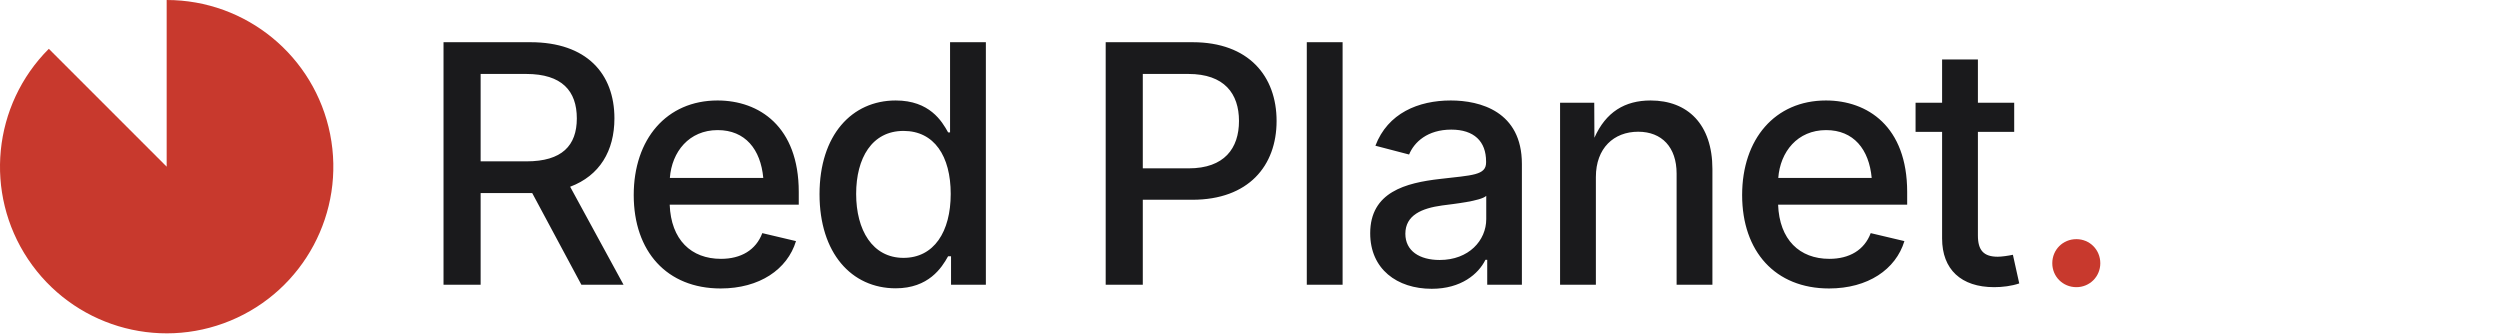
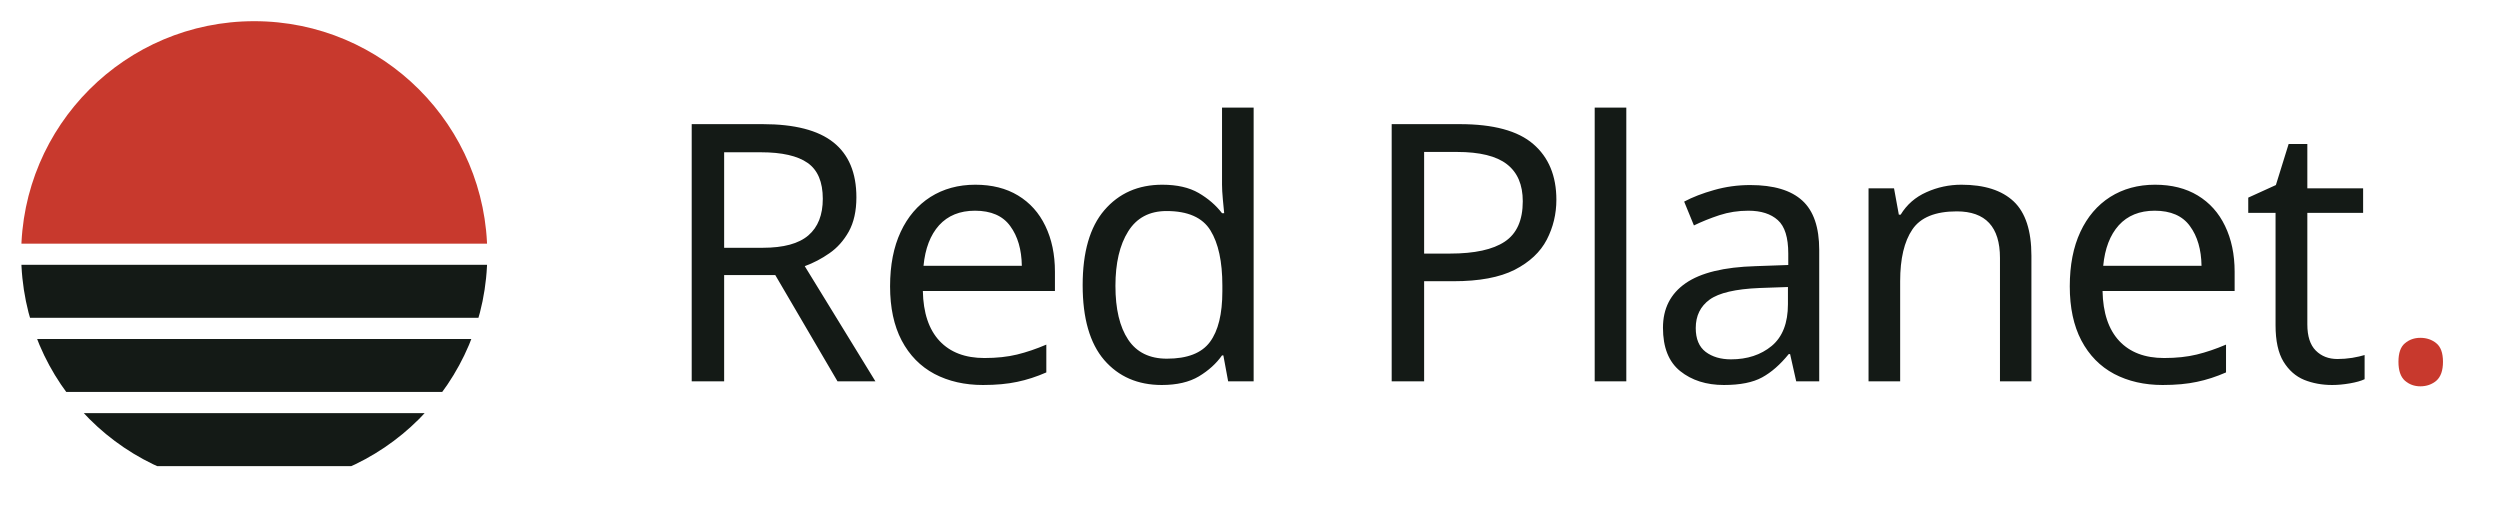
- <svg xmlns="http://www.w3.org/2000/svg" viewBox="0 0 720 96" width="720" height="96">
-   <g transform="scale(0.4)">
-     <path d="M120 0A120 120 0 1 1 35.147 35.147L120 120Z" fill="#C8392D" />
+ <svg xmlns="http://www.w3.org/2000/svg" width="236" height="48" viewBox="0 0 236 48">
+   <defs>
+     <clipPath id="disc">
+       <circle cx="24" cy="24" r="22" />
+     </clipPath>
+   </defs>
+   <g clip-path="url(#disc)">
+     <rect x="0" y="0" width="48" height="23" fill="#C8392D" />
+     <rect x="0" y="25" width="48" height="5" fill="#141A16" />
+     <rect x="0" y="32" width="48" height="5" fill="#141A16" />
+     <rect x="0" y="39" width="48" height="5" fill="#141A16" />
+     <rect x="0" y="46" width="48" height="2" fill="#141A16" />
  </g>
-   <text x="120" y="82" font-family="Inter, 'Segoe UI', system-ui, sans-serif" font-weight="500" font-size="96" letter-spacing="-2.88" fill="#1A1A1C">Red Planet<tspan fill="#C8392D">.</tspan>
+   <text x="62" y="36" font-family="Geist, system-ui, sans-serif" font-size="34" letter-spacing="-1" fill="#141A16">Red Planet<tspan fill="#C8392D">.</tspan>
  </text>
</svg>
